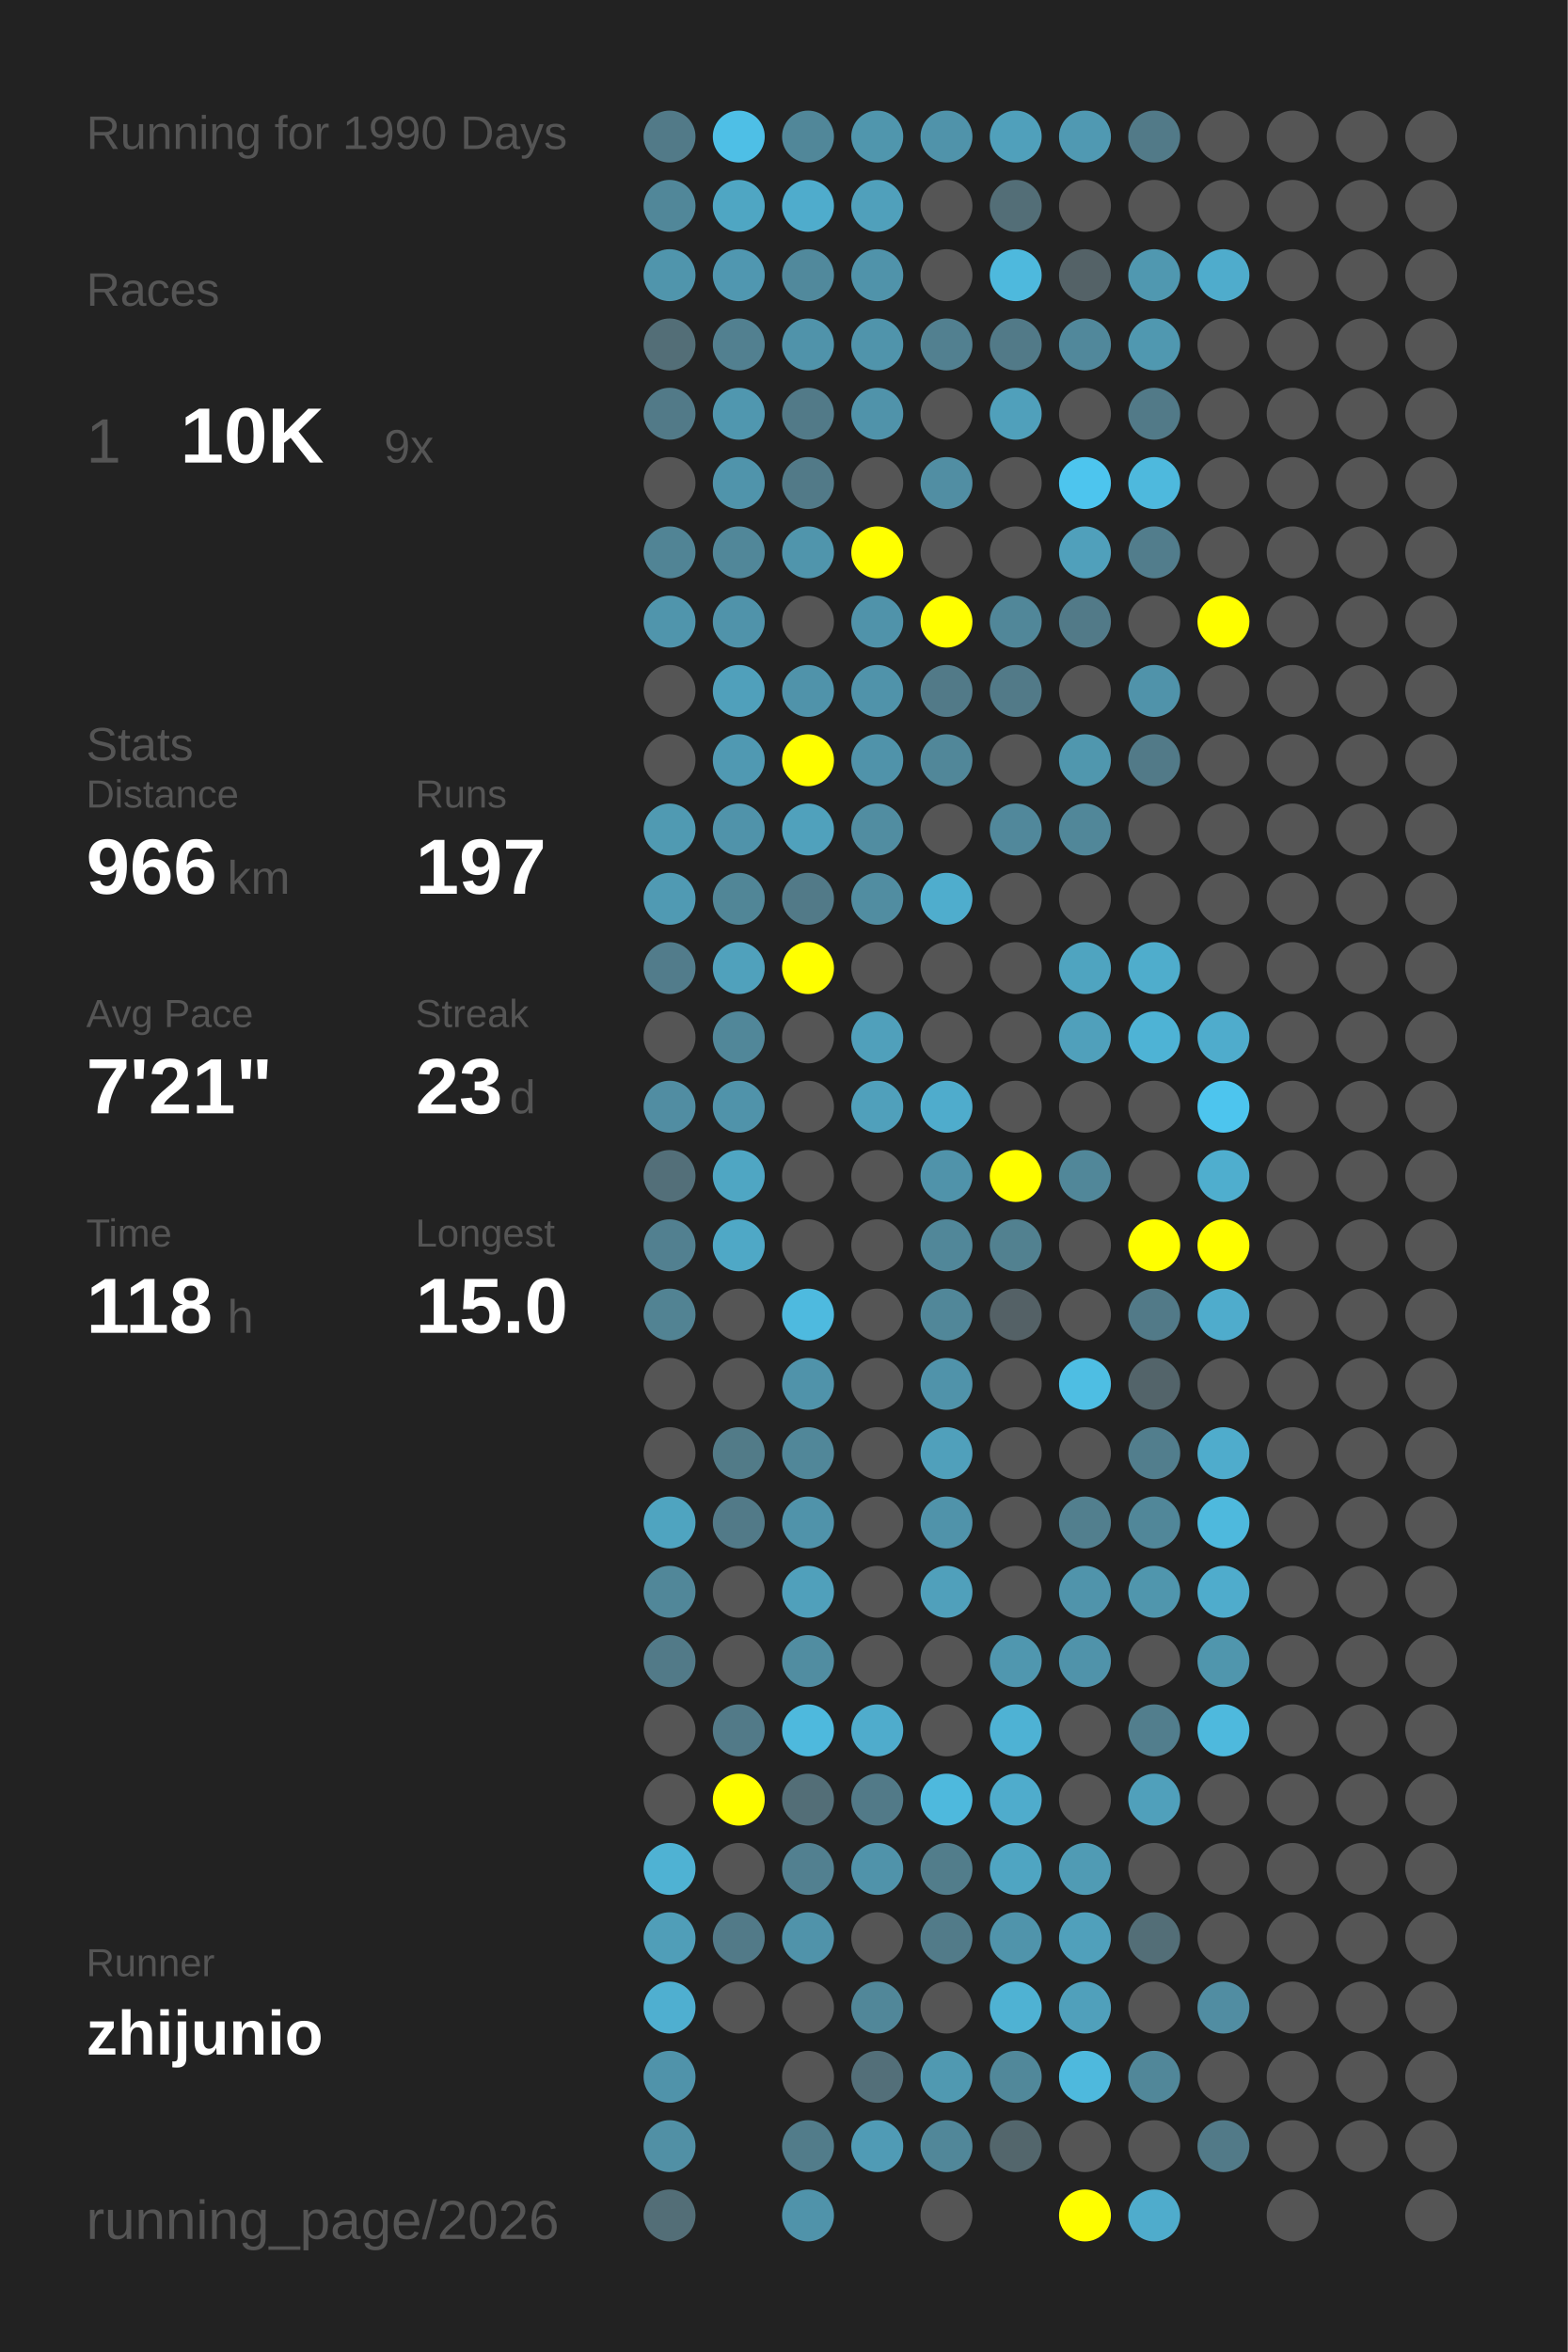
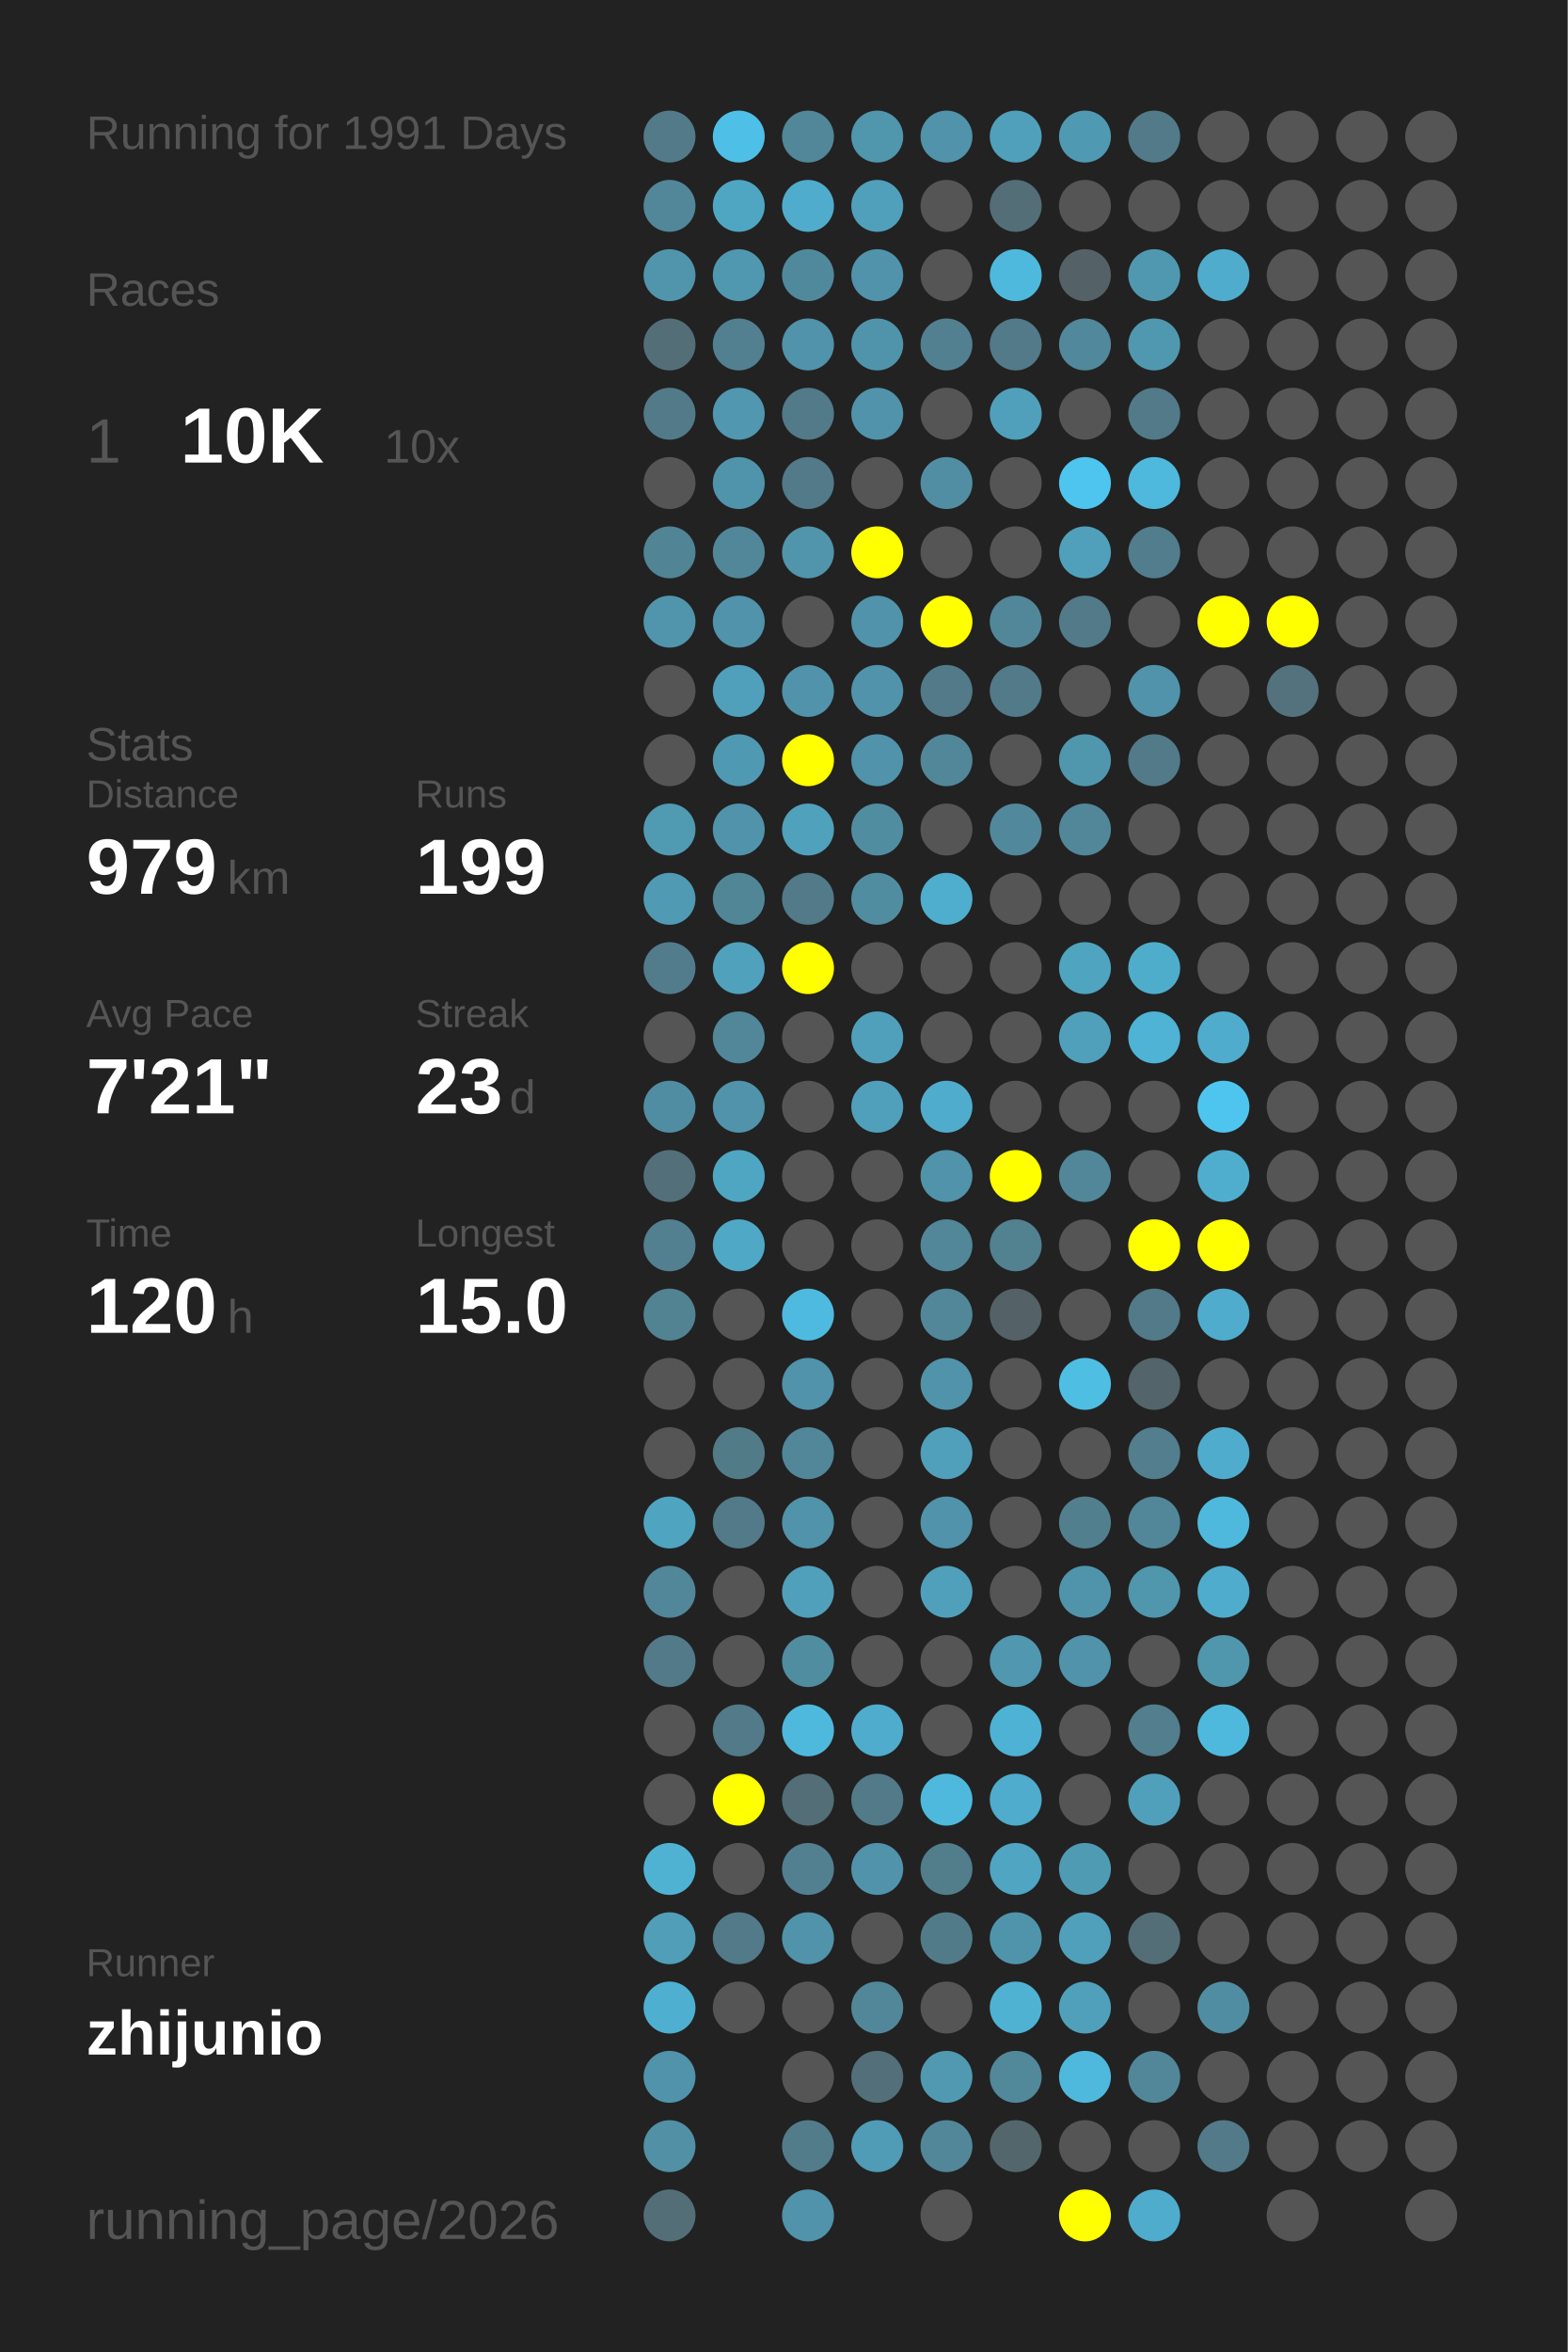
<svg xmlns="http://www.w3.org/2000/svg" baseProfile="full" height="300mm" version="1.1" viewBox="0,0,200,300" width="200mm">
  <defs />
  <rect fill="#222222" height="300" width="200" x="0" y="0" />
-   <text fill="#555555" style="font-size:6px; font-family:Arial;" x="11" y="19">Running for 1990 Days</text>
+   <text fill="#555555" style="font-size:6px; font-family:Arial;" x="11" y="19">Running for 1991 Days</text>
  <text fill="#555555" style="font-size:6px; font-family:Arial;" x="11" y="39">Races</text>
  <text fill="#555555" style="font-size:8px; font-family:Arial;" x="11" y="59">1</text>
  <text fill="#FFFFFF" style="font-size:10px; font-family:Arial; font-weight:bold;" x="23" y="59">10K</text>
-   <text fill="#555555" style="font-size:6px; font-family:Arial;" x="49" y="59">9x</text>
+   <text fill="#555555" style="font-size:6px; font-family:Arial;" x="49" y="59">10x</text>
  <text fill="#555555" style="font-size:6px; font-family:Arial;" x="11" y="97">Stats</text>
  <text fill="#555555" style="font-size:5px; font-family:Arial;" x="11" y="103">Distance</text>
-   <text fill="#FFFFFF" style="font-size:10px; font-family:Arial; font-weight:bold;" x="11" y="114">966</text>
+   <text fill="#FFFFFF" style="font-size:10px; font-family:Arial; font-weight:bold;" x="11" y="114">979</text>
  <text fill="#555555" style="font-size:6px; font-family:Arial;" x="29" y="114">km</text>
  <text fill="#555555" style="font-size:5px; font-family:Arial;" x="53" y="103">Runs</text>
-   <text fill="#FFFFFF" style="font-size:10px; font-family:Arial; font-weight:bold;" x="53" y="114">197</text>
+   <text fill="#FFFFFF" style="font-size:10px; font-family:Arial; font-weight:bold;" x="53" y="114">199</text>
  <text fill="#555555" style="font-size:5px; font-family:Arial;" x="11" y="131">Avg Pace</text>
  <text fill="#FFFFFF" style="font-size:10px; font-family:Arial; font-weight:bold;" x="11" y="142">7'21"</text>
  <text fill="#555555" style="font-size:5px; font-family:Arial;" x="53" y="131">Streak</text>
  <text fill="#FFFFFF" style="font-size:10px; font-family:Arial; font-weight:bold;" x="53" y="142">23</text>
  <text fill="#555555" style="font-size:6px; font-family:Arial;" x="65" y="142">d</text>
  <text fill="#555555" style="font-size:5px; font-family:Arial;" x="11" y="159">Time</text>
-   <text fill="#FFFFFF" style="font-size:10px; font-family:Arial; font-weight:bold;" x="11" y="170">118</text>
+   <text fill="#FFFFFF" style="font-size:10px; font-family:Arial; font-weight:bold;" x="11" y="170">120</text>
  <text fill="#555555" style="font-size:6px; font-family:Arial;" x="29" y="170">h</text>
  <text fill="#555555" style="font-size:5px; font-family:Arial;" x="53" y="159">Longest</text>
  <text fill="#FFFFFF" style="font-size:10px; font-family:Arial; font-weight:bold;" x="53" y="170">15.0</text>
  <text fill="#555555" style="font-size:5px; font-family:Arial;" x="11" y="252.065">Runner</text>
  <text fill="#FFFFFF" style="font-size:8px; font-family:Arial; font-weight:bold;" x="11" y="262.065">zhijunio</text>
  <text fill="#555555" style="font-size:7px; font-family:Arial;" x="11" y="285.581">running_page/2026</text>
  <circle cx="85.417" cy="17.419" fill="#527a88" r="3.312" />
  <circle cx="85.417" cy="26.258" fill="#518799" r="3.312" />
  <circle cx="85.417" cy="35.097" fill="#5095ac" r="3.312" />
  <circle cx="85.417" cy="43.935" fill="#536e77" r="3.312" />
  <circle cx="85.417" cy="52.774" fill="#527a88" r="3.312" />
  <circle cx="85.417" cy="61.613" fill="#555555" r="3.312" />
  <circle cx="85.417" cy="70.452" fill="#518495" r="3.312" />
  <circle cx="85.417" cy="79.29" fill="#5095ac" r="3.312" />
  <circle cx="85.417" cy="88.129" fill="#555555" r="3.312" />
  <circle cx="85.417" cy="96.968" fill="#555555" r="3.312" />
  <circle cx="85.417" cy="105.806" fill="#509ab2" r="3.312" />
  <circle cx="85.417" cy="114.645" fill="#509ab3" r="3.312" />
  <circle cx="85.417" cy="123.484" fill="#527c8b" r="3.312" />
  <circle cx="85.417" cy="132.323" fill="#555555" r="3.312" />
  <circle cx="85.417" cy="141.161" fill="#518da2" r="3.312" />
  <circle cx="85.417" cy="150" fill="#536f79" r="3.312" />
  <circle cx="85.417" cy="158.839" fill="#528090" r="3.312" />
  <circle cx="85.417" cy="167.677" fill="#528393" r="3.312" />
  <circle cx="85.417" cy="176.516" fill="#555555" r="3.312" />
  <circle cx="85.417" cy="185.355" fill="#555555" r="3.312" />
  <circle cx="85.417" cy="194.194" fill="#4fa4c0" r="3.312" />
  <circle cx="85.417" cy="203.032" fill="#518799" r="3.312" />
  <circle cx="85.417" cy="211.871" fill="#527a88" r="3.312" />
  <circle cx="85.417" cy="220.71" fill="#555555" r="3.312" />
  <circle cx="85.417" cy="229.548" fill="#555555" r="3.312" />
  <circle cx="85.417" cy="238.387" fill="#4fb2d3" r="3.312" />
  <circle cx="85.417" cy="247.226" fill="#509eb8" r="3.312" />
  <circle cx="85.417" cy="256.065" fill="#4fafd0" r="3.312" />
  <circle cx="85.417" cy="264.903" fill="#5093aa" r="3.312" />
  <circle cx="85.417" cy="273.742" fill="#5190a5" r="3.312" />
  <circle cx="85.417" cy="282.581" fill="#536e77" r="3.312" />
  <circle cx="94.25" cy="17.419" fill="#4ebfe6" r="3.312" />
  <circle cx="94.25" cy="26.258" fill="#4fa6c3" r="3.312" />
  <circle cx="94.25" cy="35.097" fill="#5097b0" r="3.312" />
  <circle cx="94.25" cy="43.935" fill="#528090" r="3.312" />
  <circle cx="94.25" cy="52.774" fill="#5097af" r="3.312" />
  <circle cx="94.25" cy="61.613" fill="#5094ab" r="3.312" />
  <circle cx="94.25" cy="70.452" fill="#518799" r="3.312" />
  <circle cx="94.25" cy="79.29" fill="#5093aa" r="3.312" />
  <circle cx="94.25" cy="88.129" fill="#50a0bb" r="3.312" />
  <circle cx="94.25" cy="96.968" fill="#5099b2" r="3.312" />
  <circle cx="94.25" cy="105.806" fill="#5093aa" r="3.312" />
  <circle cx="94.25" cy="114.645" fill="#518697" r="3.312" />
  <circle cx="94.25" cy="123.484" fill="#50a1bc" r="3.312" />
  <circle cx="94.25" cy="132.323" fill="#518799" r="3.312" />
  <circle cx="94.25" cy="141.161" fill="#5093aa" r="3.312" />
  <circle cx="94.25" cy="150" fill="#4fa6c3" r="3.312" />
  <circle cx="94.25" cy="158.839" fill="#4fa8c6" r="3.312" />
  <circle cx="94.25" cy="167.677" fill="#555555" r="3.312" />
  <circle cx="94.25" cy="176.516" fill="#555555" r="3.312" />
  <circle cx="94.25" cy="185.355" fill="#527b88" r="3.312" />
  <circle cx="94.25" cy="194.194" fill="#527a88" r="3.312" />
  <circle cx="94.25" cy="203.032" fill="#555555" r="3.312" />
  <circle cx="94.25" cy="211.871" fill="#555555" r="3.312" />
  <circle cx="94.25" cy="220.71" fill="#527a88" r="3.312" />
  <circle cx="94.25" cy="229.548" fill="#FFFF00" r="3.312" />
  <circle cx="94.25" cy="238.387" fill="#555555" r="3.312" />
  <circle cx="94.25" cy="247.226" fill="#527a88" r="3.312" />
  <circle cx="94.25" cy="256.065" fill="#555555" r="3.312" />
  <circle cx="103.083" cy="17.419" fill="#518799" r="3.312" />
  <circle cx="103.083" cy="26.258" fill="#4faccc" r="3.312" />
  <circle cx="103.083" cy="35.097" fill="#51899c" r="3.312" />
  <circle cx="103.083" cy="43.935" fill="#5093aa" r="3.312" />
  <circle cx="103.083" cy="52.774" fill="#527a88" r="3.312" />
  <circle cx="103.083" cy="61.613" fill="#527a88" r="3.312" />
  <circle cx="103.083" cy="70.452" fill="#5095ac" r="3.312" />
  <circle cx="103.083" cy="79.29" fill="#555555" r="3.312" />
  <circle cx="103.083" cy="88.129" fill="#5093aa" r="3.312" />
  <circle cx="103.083" cy="96.968" fill="#FFFF00" r="3.312" />
  <circle cx="103.083" cy="105.806" fill="#50a1bc" r="3.312" />
  <circle cx="103.083" cy="114.645" fill="#527a88" r="3.312" />
  <circle cx="103.083" cy="123.484" fill="#FFFF00" r="3.312" />
  <circle cx="103.083" cy="132.323" fill="#555555" r="3.312" />
  <circle cx="103.083" cy="141.161" fill="#555555" r="3.312" />
  <circle cx="103.083" cy="150" fill="#555555" r="3.312" />
  <circle cx="103.083" cy="158.839" fill="#555555" r="3.312" />
  <circle cx="103.083" cy="167.677" fill="#4ebadf" r="3.312" />
  <circle cx="103.083" cy="176.516" fill="#5093aa" r="3.312" />
  <circle cx="103.083" cy="185.355" fill="#518799" r="3.312" />
  <circle cx="103.083" cy="194.194" fill="#5093aa" r="3.312" />
  <circle cx="103.083" cy="203.032" fill="#50a0bb" r="3.312" />
  <circle cx="103.083" cy="211.871" fill="#518da1" r="3.312" />
  <circle cx="103.083" cy="220.71" fill="#4eb9dd" r="3.312" />
  <circle cx="103.083" cy="229.548" fill="#536e77" r="3.312" />
  <circle cx="103.083" cy="238.387" fill="#528090" r="3.312" />
  <circle cx="103.083" cy="247.226" fill="#5093aa" r="3.312" />
  <circle cx="103.083" cy="256.065" fill="#555555" r="3.312" />
  <circle cx="103.083" cy="264.903" fill="#555555" r="3.312" />
  <circle cx="103.083" cy="273.742" fill="#527c8a" r="3.312" />
  <circle cx="103.083" cy="282.581" fill="#5093aa" r="3.312" />
  <circle cx="111.917" cy="17.419" fill="#5096ad" r="3.312" />
  <circle cx="111.917" cy="26.258" fill="#50a0bb" r="3.312" />
  <circle cx="111.917" cy="35.097" fill="#5093aa" r="3.312" />
  <circle cx="111.917" cy="43.935" fill="#5094ab" r="3.312" />
  <circle cx="111.917" cy="52.774" fill="#5093aa" r="3.312" />
  <circle cx="111.917" cy="61.613" fill="#555555" r="3.312" />
  <circle cx="111.917" cy="70.452" fill="#FFFF00" r="3.312" />
  <circle cx="111.917" cy="79.29" fill="#5093aa" r="3.312" />
  <circle cx="111.917" cy="88.129" fill="#5093aa" r="3.312" />
  <circle cx="111.917" cy="96.968" fill="#5093aa" r="3.312" />
  <circle cx="111.917" cy="105.806" fill="#518da1" r="3.312" />
  <circle cx="111.917" cy="114.645" fill="#518da1" r="3.312" />
  <circle cx="111.917" cy="123.484" fill="#555555" r="3.312" />
  <circle cx="111.917" cy="132.323" fill="#50a0bb" r="3.312" />
  <circle cx="111.917" cy="141.161" fill="#50a0bb" r="3.312" />
  <circle cx="111.917" cy="150" fill="#555555" r="3.312" />
  <circle cx="111.917" cy="158.839" fill="#555555" r="3.312" />
  <circle cx="111.917" cy="167.677" fill="#555555" r="3.312" />
  <circle cx="111.917" cy="176.516" fill="#555555" r="3.312" />
  <circle cx="111.917" cy="185.355" fill="#555555" r="3.312" />
  <circle cx="111.917" cy="194.194" fill="#555555" r="3.312" />
  <circle cx="111.917" cy="203.032" fill="#555555" r="3.312" />
  <circle cx="111.917" cy="211.871" fill="#555555" r="3.312" />
  <circle cx="111.917" cy="220.71" fill="#4faccc" r="3.312" />
  <circle cx="111.917" cy="229.548" fill="#527a88" r="3.312" />
  <circle cx="111.917" cy="238.387" fill="#5093aa" r="3.312" />
  <circle cx="111.917" cy="247.226" fill="#555555" r="3.312" />
  <circle cx="111.917" cy="256.065" fill="#518799" r="3.312" />
  <circle cx="111.917" cy="264.903" fill="#536f79" r="3.312" />
  <circle cx="111.917" cy="273.742" fill="#509bb5" r="3.312" />
  <circle cx="120.75" cy="17.419" fill="#5093aa" r="3.312" />
  <circle cx="120.75" cy="26.258" fill="#555555" r="3.312" />
  <circle cx="120.75" cy="35.097" fill="#555555" r="3.312" />
  <circle cx="120.75" cy="43.935" fill="#528090" r="3.312" />
  <circle cx="120.75" cy="52.774" fill="#555555" r="3.312" />
  <circle cx="120.75" cy="61.613" fill="#518ea3" r="3.312" />
  <circle cx="120.75" cy="70.452" fill="#555555" r="3.312" />
  <circle cx="120.75" cy="79.29" fill="#FFFF00" r="3.312" />
  <circle cx="120.75" cy="88.129" fill="#527a88" r="3.312" />
  <circle cx="120.75" cy="96.968" fill="#518799" r="3.312" />
  <circle cx="120.75" cy="105.806" fill="#555555" r="3.312" />
  <circle cx="120.75" cy="114.645" fill="#4fadcd" r="3.312" />
  <circle cx="120.75" cy="123.484" fill="#555555" r="3.312" />
  <circle cx="120.75" cy="132.323" fill="#555555" r="3.312" />
  <circle cx="120.75" cy="141.161" fill="#4faccc" r="3.312" />
  <circle cx="120.75" cy="150" fill="#5093aa" r="3.312" />
  <circle cx="120.75" cy="158.839" fill="#518799" r="3.312" />
  <circle cx="120.75" cy="167.677" fill="#518799" r="3.312" />
  <circle cx="120.75" cy="176.516" fill="#5093aa" r="3.312" />
  <circle cx="120.75" cy="185.355" fill="#50a0bb" r="3.312" />
  <circle cx="120.75" cy="194.194" fill="#5093aa" r="3.312" />
  <circle cx="120.75" cy="203.032" fill="#50a0bb" r="3.312" />
  <circle cx="120.75" cy="211.871" fill="#555555" r="3.312" />
  <circle cx="120.75" cy="220.71" fill="#555555" r="3.312" />
  <circle cx="120.75" cy="229.548" fill="#4eb9dd" r="3.312" />
  <circle cx="120.75" cy="238.387" fill="#527d8b" r="3.312" />
  <circle cx="120.75" cy="247.226" fill="#527b89" r="3.312" />
  <circle cx="120.75" cy="256.065" fill="#555555" r="3.312" />
  <circle cx="120.75" cy="264.903" fill="#5099b1" r="3.312" />
  <circle cx="120.75" cy="273.742" fill="#518799" r="3.312" />
  <circle cx="120.75" cy="282.581" fill="#555555" r="3.312" />
  <circle cx="129.583" cy="17.419" fill="#50a0bb" r="3.312" />
  <circle cx="129.583" cy="26.258" fill="#536e77" r="3.312" />
  <circle cx="129.583" cy="35.097" fill="#4eb9dd" r="3.312" />
  <circle cx="129.583" cy="43.935" fill="#527a88" r="3.312" />
  <circle cx="129.583" cy="52.774" fill="#50a0bb" r="3.312" />
  <circle cx="129.583" cy="61.613" fill="#555555" r="3.312" />
  <circle cx="129.583" cy="70.452" fill="#555555" r="3.312" />
  <circle cx="129.583" cy="79.29" fill="#518799" r="3.312" />
  <circle cx="129.583" cy="88.129" fill="#527a88" r="3.312" />
  <circle cx="129.583" cy="96.968" fill="#555555" r="3.312" />
  <circle cx="129.583" cy="105.806" fill="#51889b" r="3.312" />
  <circle cx="129.583" cy="114.645" fill="#555555" r="3.312" />
  <circle cx="129.583" cy="123.484" fill="#555555" r="3.312" />
  <circle cx="129.583" cy="132.323" fill="#555555" r="3.312" />
  <circle cx="129.583" cy="141.161" fill="#555555" r="3.312" />
  <circle cx="129.583" cy="150" fill="#FFFF00" r="3.312" />
  <circle cx="129.583" cy="158.839" fill="#528190" r="3.312" />
  <circle cx="129.583" cy="167.677" fill="#546166" r="3.312" />
  <circle cx="129.583" cy="176.516" fill="#555555" r="3.312" />
  <circle cx="129.583" cy="185.355" fill="#555555" r="3.312" />
  <circle cx="129.583" cy="194.194" fill="#555555" r="3.312" />
  <circle cx="129.583" cy="203.032" fill="#555555" r="3.312" />
  <circle cx="129.583" cy="211.871" fill="#5097af" r="3.312" />
  <circle cx="129.583" cy="220.71" fill="#4eb2d4" r="3.312" />
  <circle cx="129.583" cy="229.548" fill="#4faccc" r="3.312" />
  <circle cx="129.583" cy="238.387" fill="#4fa5c2" r="3.312" />
  <circle cx="129.583" cy="247.226" fill="#5094ab" r="3.312" />
  <circle cx="129.583" cy="256.065" fill="#4fb2d3" r="3.312" />
  <circle cx="129.583" cy="264.903" fill="#51889a" r="3.312" />
  <circle cx="129.583" cy="273.742" fill="#53666c" r="3.312" />
  <circle cx="138.417" cy="17.419" fill="#5099b2" r="3.312" />
  <circle cx="138.417" cy="26.258" fill="#555555" r="3.312" />
  <circle cx="138.417" cy="35.097" fill="#546267" r="3.312" />
  <circle cx="138.417" cy="43.935" fill="#51889b" r="3.312" />
  <circle cx="138.417" cy="52.774" fill="#555555" r="3.312" />
  <circle cx="138.417" cy="61.613" fill="#4dc5ee" r="3.312" />
  <circle cx="138.417" cy="70.452" fill="#50a0bb" r="3.312" />
  <circle cx="138.417" cy="79.29" fill="#527a88" r="3.312" />
  <circle cx="138.417" cy="88.129" fill="#555555" r="3.312" />
  <circle cx="138.417" cy="96.968" fill="#5097ae" r="3.312" />
  <circle cx="138.417" cy="105.806" fill="#518799" r="3.312" />
  <circle cx="138.417" cy="114.645" fill="#555555" r="3.312" />
  <circle cx="138.417" cy="123.484" fill="#4fa4c0" r="3.312" />
  <circle cx="138.417" cy="132.323" fill="#50a0bb" r="3.312" />
  <circle cx="138.417" cy="141.161" fill="#555555" r="3.312" />
  <circle cx="138.417" cy="150" fill="#518799" r="3.312" />
  <circle cx="138.417" cy="158.839" fill="#555555" r="3.312" />
  <circle cx="138.417" cy="167.677" fill="#555555" r="3.312" />
  <circle cx="138.417" cy="176.516" fill="#4ebee3" r="3.312" />
  <circle cx="138.417" cy="185.355" fill="#555555" r="3.312" />
  <circle cx="138.417" cy="194.194" fill="#527f8e" r="3.312" />
  <circle cx="138.417" cy="203.032" fill="#5094ab" r="3.312" />
  <circle cx="138.417" cy="211.871" fill="#5093aa" r="3.312" />
  <circle cx="138.417" cy="220.71" fill="#555555" r="3.312" />
  <circle cx="138.417" cy="229.548" fill="#555555" r="3.312" />
  <circle cx="138.417" cy="238.387" fill="#509bb4" r="3.312" />
  <circle cx="138.417" cy="247.226" fill="#50a0bb" r="3.312" />
  <circle cx="138.417" cy="256.065" fill="#50a0bb" r="3.312" />
  <circle cx="138.417" cy="264.903" fill="#4eb9dd" r="3.312" />
  <circle cx="138.417" cy="273.742" fill="#555555" r="3.312" />
  <circle cx="138.417" cy="282.581" fill="#FFFF00" r="3.312" />
  <circle cx="147.25" cy="17.419" fill="#527a88" r="3.312" />
  <circle cx="147.25" cy="26.258" fill="#555555" r="3.312" />
  <circle cx="147.25" cy="35.097" fill="#5098b0" r="3.312" />
  <circle cx="147.25" cy="43.935" fill="#5098b0" r="3.312" />
  <circle cx="147.25" cy="52.774" fill="#527a88" r="3.312" />
  <circle cx="147.25" cy="61.613" fill="#4eb9dd" r="3.312" />
  <circle cx="147.25" cy="70.452" fill="#527d8c" r="3.312" />
  <circle cx="147.25" cy="79.29" fill="#555555" r="3.312" />
  <circle cx="147.25" cy="88.129" fill="#5093aa" r="3.312" />
  <circle cx="147.25" cy="96.968" fill="#527a88" r="3.312" />
  <circle cx="147.25" cy="105.806" fill="#555555" r="3.312" />
  <circle cx="147.25" cy="114.645" fill="#555555" r="3.312" />
  <circle cx="147.25" cy="123.484" fill="#4fadcc" r="3.312" />
  <circle cx="147.25" cy="132.323" fill="#4eb3d5" r="3.312" />
  <circle cx="147.25" cy="141.161" fill="#555555" r="3.312" />
  <circle cx="147.25" cy="150" fill="#555555" r="3.312" />
  <circle cx="147.25" cy="158.839" fill="#FFFF00" r="3.312" />
  <circle cx="147.25" cy="167.677" fill="#527a88" r="3.312" />
  <circle cx="147.25" cy="176.516" fill="#53646a" r="3.312" />
  <circle cx="147.25" cy="185.355" fill="#527e8d" r="3.312" />
  <circle cx="147.25" cy="194.194" fill="#518799" r="3.312" />
  <circle cx="147.25" cy="203.032" fill="#5096ad" r="3.312" />
  <circle cx="147.25" cy="211.871" fill="#555555" r="3.312" />
  <circle cx="147.25" cy="220.71" fill="#527e8d" r="3.312" />
  <circle cx="147.25" cy="229.548" fill="#50a0bb" r="3.312" />
  <circle cx="147.25" cy="238.387" fill="#555555" r="3.312" />
  <circle cx="147.25" cy="247.226" fill="#536e77" r="3.312" />
  <circle cx="147.25" cy="256.065" fill="#555555" r="3.312" />
  <circle cx="147.25" cy="264.903" fill="#518799" r="3.312" />
  <circle cx="147.25" cy="273.742" fill="#555555" r="3.312" />
  <circle cx="147.25" cy="282.581" fill="#4faccc" r="3.312" />
  <circle cx="156.083" cy="17.419" fill="#555555" r="3.312" />
  <circle cx="156.083" cy="26.258" fill="#555555" r="3.312" />
  <circle cx="156.083" cy="35.097" fill="#4faccc" r="3.312" />
  <circle cx="156.083" cy="43.935" fill="#555555" r="3.312" />
  <circle cx="156.083" cy="52.774" fill="#555555" r="3.312" />
  <circle cx="156.083" cy="61.613" fill="#555555" r="3.312" />
  <circle cx="156.083" cy="70.452" fill="#555555" r="3.312" />
  <circle cx="156.083" cy="79.29" fill="#FFFF00" r="3.312" />
  <circle cx="156.083" cy="88.129" fill="#555555" r="3.312" />
  <circle cx="156.083" cy="96.968" fill="#555555" r="3.312" />
  <circle cx="156.083" cy="105.806" fill="#555555" r="3.312" />
  <circle cx="156.083" cy="114.645" fill="#555555" r="3.312" />
  <circle cx="156.083" cy="123.484" fill="#555555" r="3.312" />
  <circle cx="156.083" cy="132.323" fill="#4faccc" r="3.312" />
  <circle cx="156.083" cy="141.161" fill="#4dc5ee" r="3.312" />
  <circle cx="156.083" cy="150" fill="#4faece" r="3.312" />
  <circle cx="156.083" cy="158.839" fill="#FFFF00" r="3.312" />
  <circle cx="156.083" cy="167.677" fill="#4faccc" r="3.312" />
  <circle cx="156.083" cy="176.516" fill="#555555" r="3.312" />
  <circle cx="156.083" cy="185.355" fill="#4faccc" r="3.312" />
  <circle cx="156.083" cy="194.194" fill="#4eb9dd" r="3.312" />
  <circle cx="156.083" cy="203.032" fill="#4faccc" r="3.312" />
  <circle cx="156.083" cy="211.871" fill="#5096ad" r="3.312" />
  <circle cx="156.083" cy="220.71" fill="#4eb9dd" r="3.312" />
  <circle cx="156.083" cy="229.548" fill="#555555" r="3.312" />
  <circle cx="156.083" cy="238.387" fill="#555555" r="3.312" />
  <circle cx="156.083" cy="247.226" fill="#555555" r="3.312" />
  <circle cx="156.083" cy="256.065" fill="#518da2" r="3.312" />
  <circle cx="156.083" cy="264.903" fill="#555555" r="3.312" />
  <circle cx="156.083" cy="273.742" fill="#527a88" r="3.312" />
  <circle cx="164.917" cy="17.419" fill="#555555" r="3.312" />
  <circle cx="164.917" cy="26.258" fill="#555555" r="3.312" />
  <circle cx="164.917" cy="35.097" fill="#555555" r="3.312" />
  <circle cx="164.917" cy="43.935" fill="#555555" r="3.312" />
  <circle cx="164.917" cy="52.774" fill="#555555" r="3.312" />
  <circle cx="164.917" cy="61.613" fill="#555555" r="3.312" />
  <circle cx="164.917" cy="70.452" fill="#555555" r="3.312" />
-   <circle cx="164.917" cy="79.29" fill="#555555" r="3.312" />
-   <circle cx="164.917" cy="88.129" fill="#555555" r="3.312" />
+   <circle cx="164.917" cy="79.29" fill="#FFFF00" r="3.312" />
+   <circle cx="164.917" cy="88.129" fill="#53727d" r="3.312" />
  <circle cx="164.917" cy="96.968" fill="#555555" r="3.312" />
  <circle cx="164.917" cy="105.806" fill="#555555" r="3.312" />
  <circle cx="164.917" cy="114.645" fill="#555555" r="3.312" />
  <circle cx="164.917" cy="123.484" fill="#555555" r="3.312" />
  <circle cx="164.917" cy="132.323" fill="#555555" r="3.312" />
  <circle cx="164.917" cy="141.161" fill="#555555" r="3.312" />
  <circle cx="164.917" cy="150" fill="#555555" r="3.312" />
  <circle cx="164.917" cy="158.839" fill="#555555" r="3.312" />
  <circle cx="164.917" cy="167.677" fill="#555555" r="3.312" />
  <circle cx="164.917" cy="176.516" fill="#555555" r="3.312" />
  <circle cx="164.917" cy="185.355" fill="#555555" r="3.312" />
  <circle cx="164.917" cy="194.194" fill="#555555" r="3.312" />
  <circle cx="164.917" cy="203.032" fill="#555555" r="3.312" />
  <circle cx="164.917" cy="211.871" fill="#555555" r="3.312" />
  <circle cx="164.917" cy="220.71" fill="#555555" r="3.312" />
  <circle cx="164.917" cy="229.548" fill="#555555" r="3.312" />
  <circle cx="164.917" cy="238.387" fill="#555555" r="3.312" />
  <circle cx="164.917" cy="247.226" fill="#555555" r="3.312" />
  <circle cx="164.917" cy="256.065" fill="#555555" r="3.312" />
  <circle cx="164.917" cy="264.903" fill="#555555" r="3.312" />
  <circle cx="164.917" cy="273.742" fill="#555555" r="3.312" />
  <circle cx="164.917" cy="282.581" fill="#555555" r="3.312" />
  <circle cx="173.75" cy="17.419" fill="#555555" r="3.312" />
  <circle cx="173.75" cy="26.258" fill="#555555" r="3.312" />
  <circle cx="173.75" cy="35.097" fill="#555555" r="3.312" />
  <circle cx="173.75" cy="43.935" fill="#555555" r="3.312" />
  <circle cx="173.75" cy="52.774" fill="#555555" r="3.312" />
  <circle cx="173.75" cy="61.613" fill="#555555" r="3.312" />
  <circle cx="173.75" cy="70.452" fill="#555555" r="3.312" />
  <circle cx="173.75" cy="79.29" fill="#555555" r="3.312" />
  <circle cx="173.75" cy="88.129" fill="#555555" r="3.312" />
  <circle cx="173.75" cy="96.968" fill="#555555" r="3.312" />
  <circle cx="173.75" cy="105.806" fill="#555555" r="3.312" />
  <circle cx="173.75" cy="114.645" fill="#555555" r="3.312" />
  <circle cx="173.75" cy="123.484" fill="#555555" r="3.312" />
  <circle cx="173.75" cy="132.323" fill="#555555" r="3.312" />
  <circle cx="173.75" cy="141.161" fill="#555555" r="3.312" />
  <circle cx="173.75" cy="150" fill="#555555" r="3.312" />
  <circle cx="173.75" cy="158.839" fill="#555555" r="3.312" />
  <circle cx="173.75" cy="167.677" fill="#555555" r="3.312" />
  <circle cx="173.75" cy="176.516" fill="#555555" r="3.312" />
  <circle cx="173.75" cy="185.355" fill="#555555" r="3.312" />
  <circle cx="173.75" cy="194.194" fill="#555555" r="3.312" />
  <circle cx="173.75" cy="203.032" fill="#555555" r="3.312" />
  <circle cx="173.75" cy="211.871" fill="#555555" r="3.312" />
  <circle cx="173.75" cy="220.71" fill="#555555" r="3.312" />
  <circle cx="173.75" cy="229.548" fill="#555555" r="3.312" />
  <circle cx="173.75" cy="238.387" fill="#555555" r="3.312" />
  <circle cx="173.75" cy="247.226" fill="#555555" r="3.312" />
  <circle cx="173.75" cy="256.065" fill="#555555" r="3.312" />
  <circle cx="173.75" cy="264.903" fill="#555555" r="3.312" />
  <circle cx="173.75" cy="273.742" fill="#555555" r="3.312" />
  <circle cx="182.583" cy="17.419" fill="#555555" r="3.312" />
  <circle cx="182.583" cy="26.258" fill="#555555" r="3.312" />
  <circle cx="182.583" cy="35.097" fill="#555555" r="3.312" />
  <circle cx="182.583" cy="43.935" fill="#555555" r="3.312" />
  <circle cx="182.583" cy="52.774" fill="#555555" r="3.312" />
  <circle cx="182.583" cy="61.613" fill="#555555" r="3.312" />
  <circle cx="182.583" cy="70.452" fill="#555555" r="3.312" />
  <circle cx="182.583" cy="79.29" fill="#555555" r="3.312" />
  <circle cx="182.583" cy="88.129" fill="#555555" r="3.312" />
  <circle cx="182.583" cy="96.968" fill="#555555" r="3.312" />
  <circle cx="182.583" cy="105.806" fill="#555555" r="3.312" />
  <circle cx="182.583" cy="114.645" fill="#555555" r="3.312" />
  <circle cx="182.583" cy="123.484" fill="#555555" r="3.312" />
  <circle cx="182.583" cy="132.323" fill="#555555" r="3.312" />
  <circle cx="182.583" cy="141.161" fill="#555555" r="3.312" />
  <circle cx="182.583" cy="150" fill="#555555" r="3.312" />
  <circle cx="182.583" cy="158.839" fill="#555555" r="3.312" />
  <circle cx="182.583" cy="167.677" fill="#555555" r="3.312" />
  <circle cx="182.583" cy="176.516" fill="#555555" r="3.312" />
  <circle cx="182.583" cy="185.355" fill="#555555" r="3.312" />
  <circle cx="182.583" cy="194.194" fill="#555555" r="3.312" />
  <circle cx="182.583" cy="203.032" fill="#555555" r="3.312" />
  <circle cx="182.583" cy="211.871" fill="#555555" r="3.312" />
  <circle cx="182.583" cy="220.71" fill="#555555" r="3.312" />
  <circle cx="182.583" cy="229.548" fill="#555555" r="3.312" />
  <circle cx="182.583" cy="238.387" fill="#555555" r="3.312" />
  <circle cx="182.583" cy="247.226" fill="#555555" r="3.312" />
  <circle cx="182.583" cy="256.065" fill="#555555" r="3.312" />
  <circle cx="182.583" cy="264.903" fill="#555555" r="3.312" />
  <circle cx="182.583" cy="273.742" fill="#555555" r="3.312" />
  <circle cx="182.583" cy="282.581" fill="#555555" r="3.312" />
</svg>
